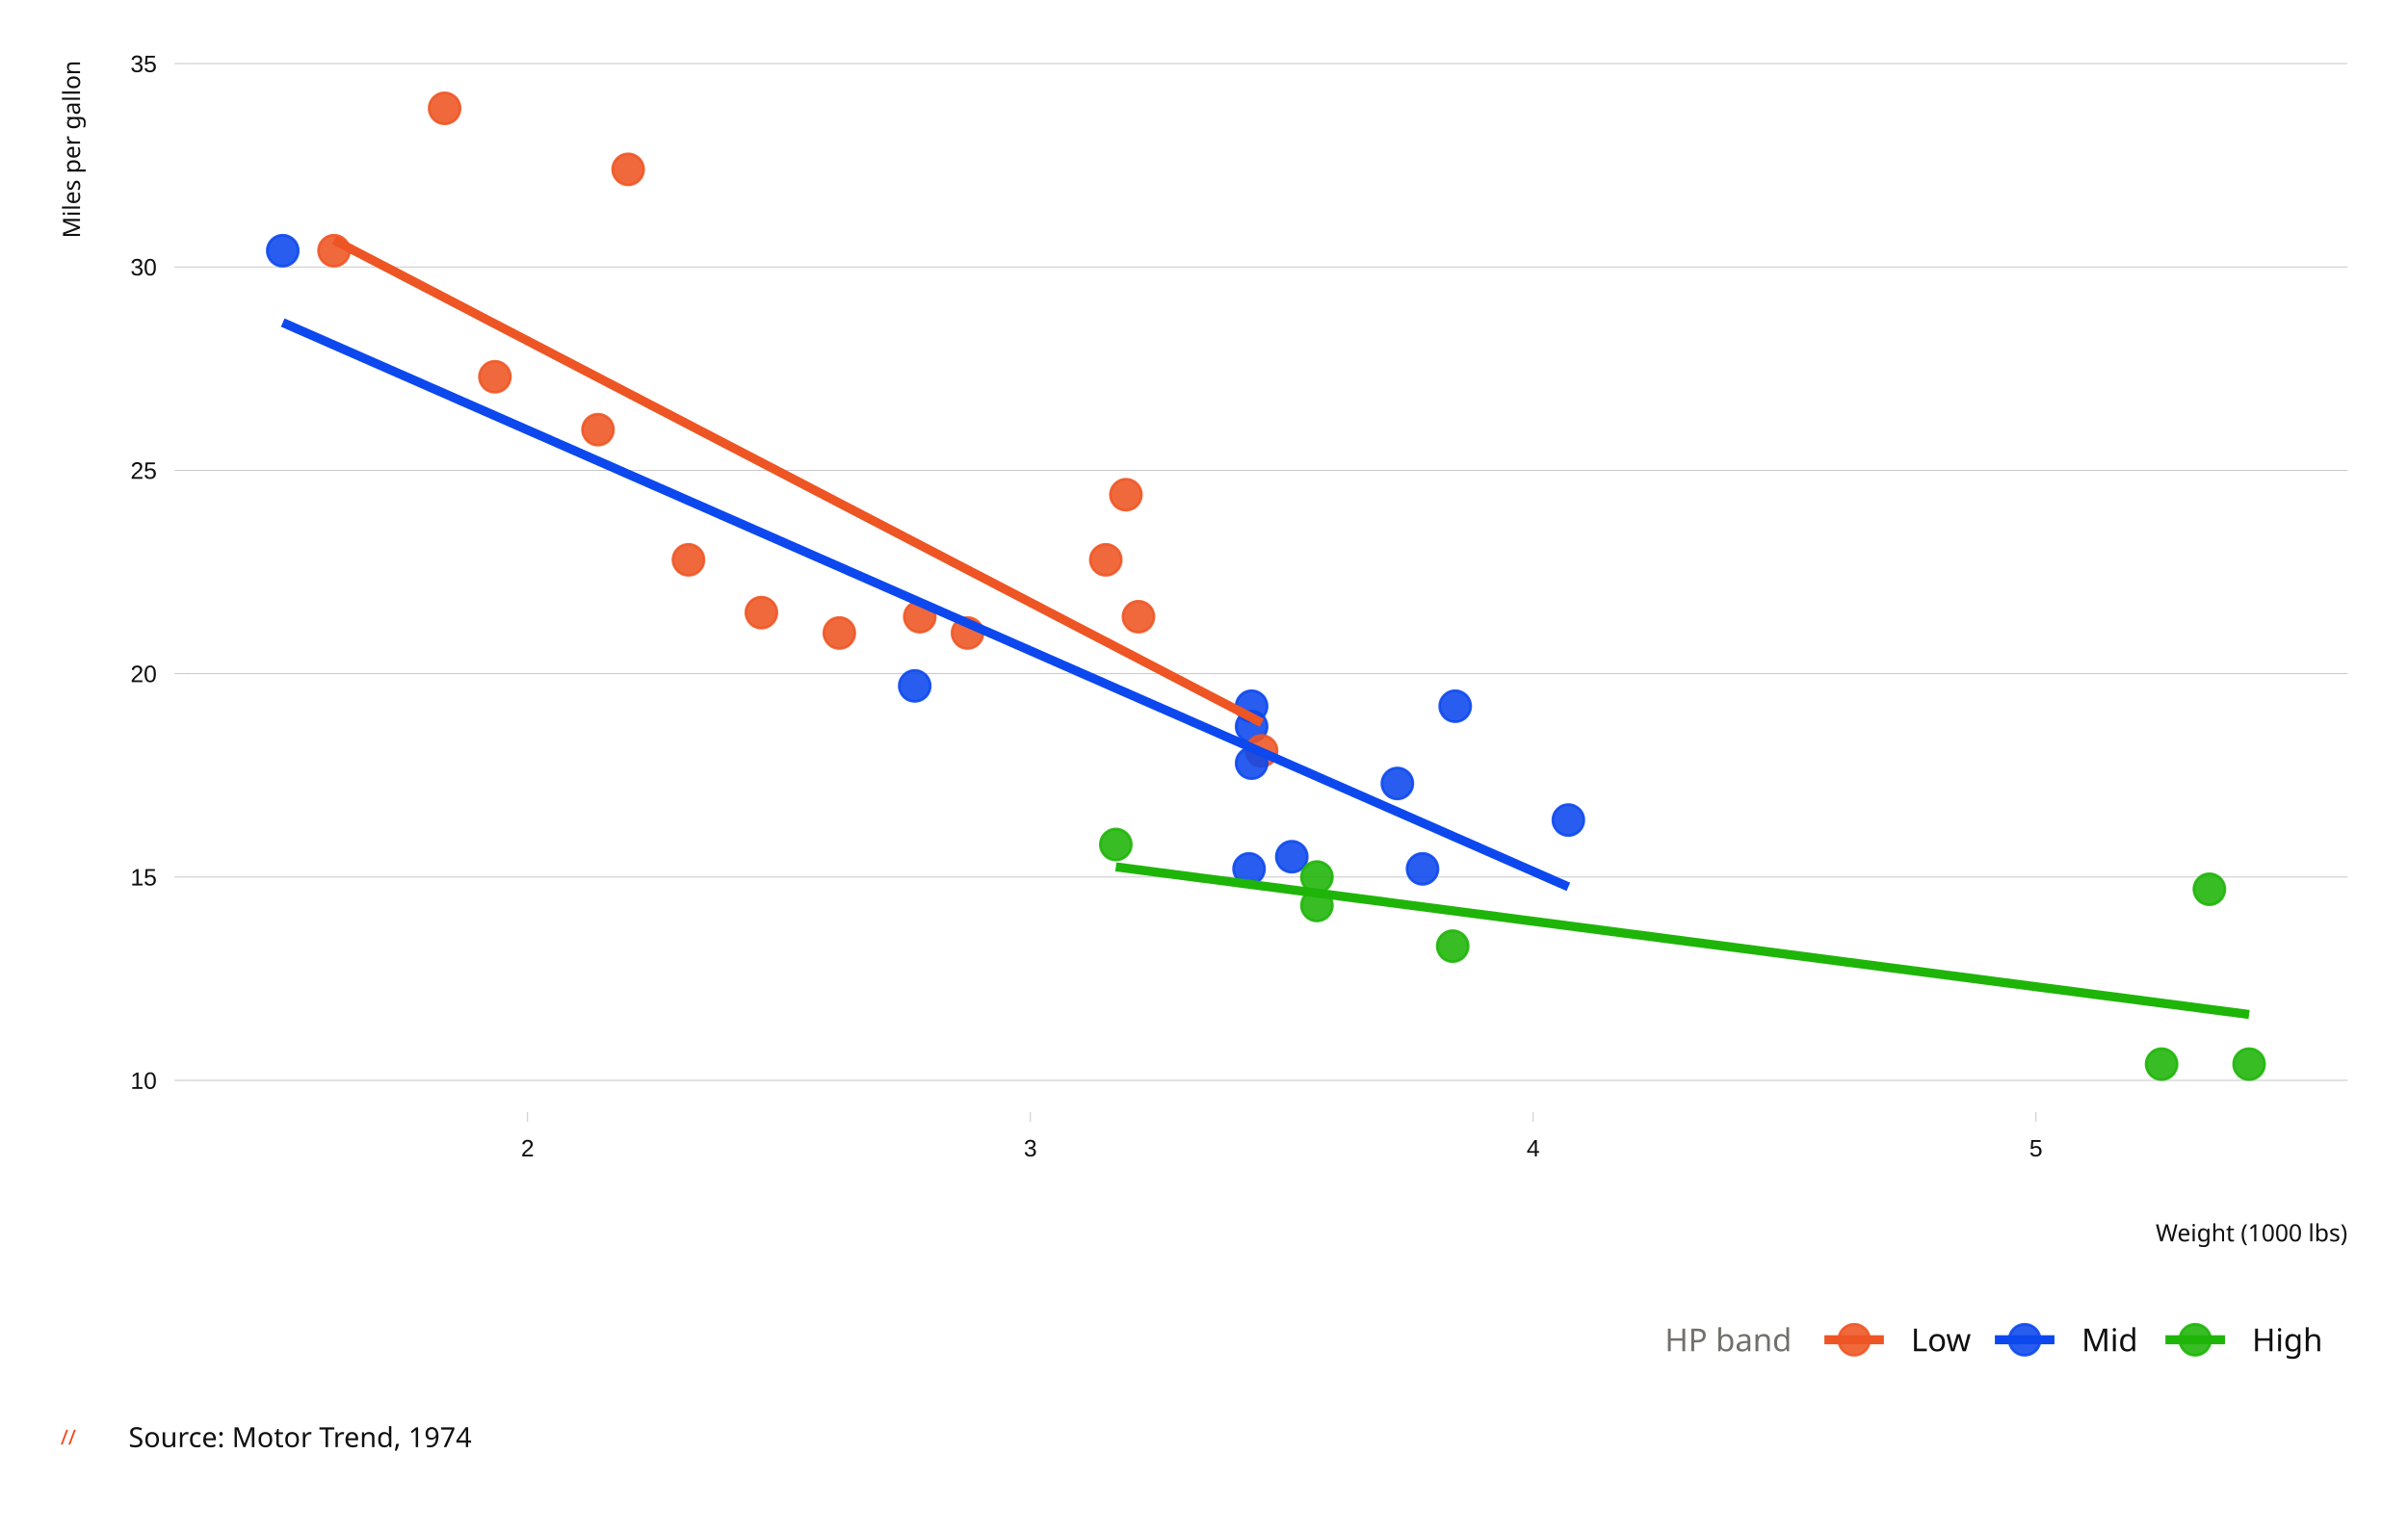
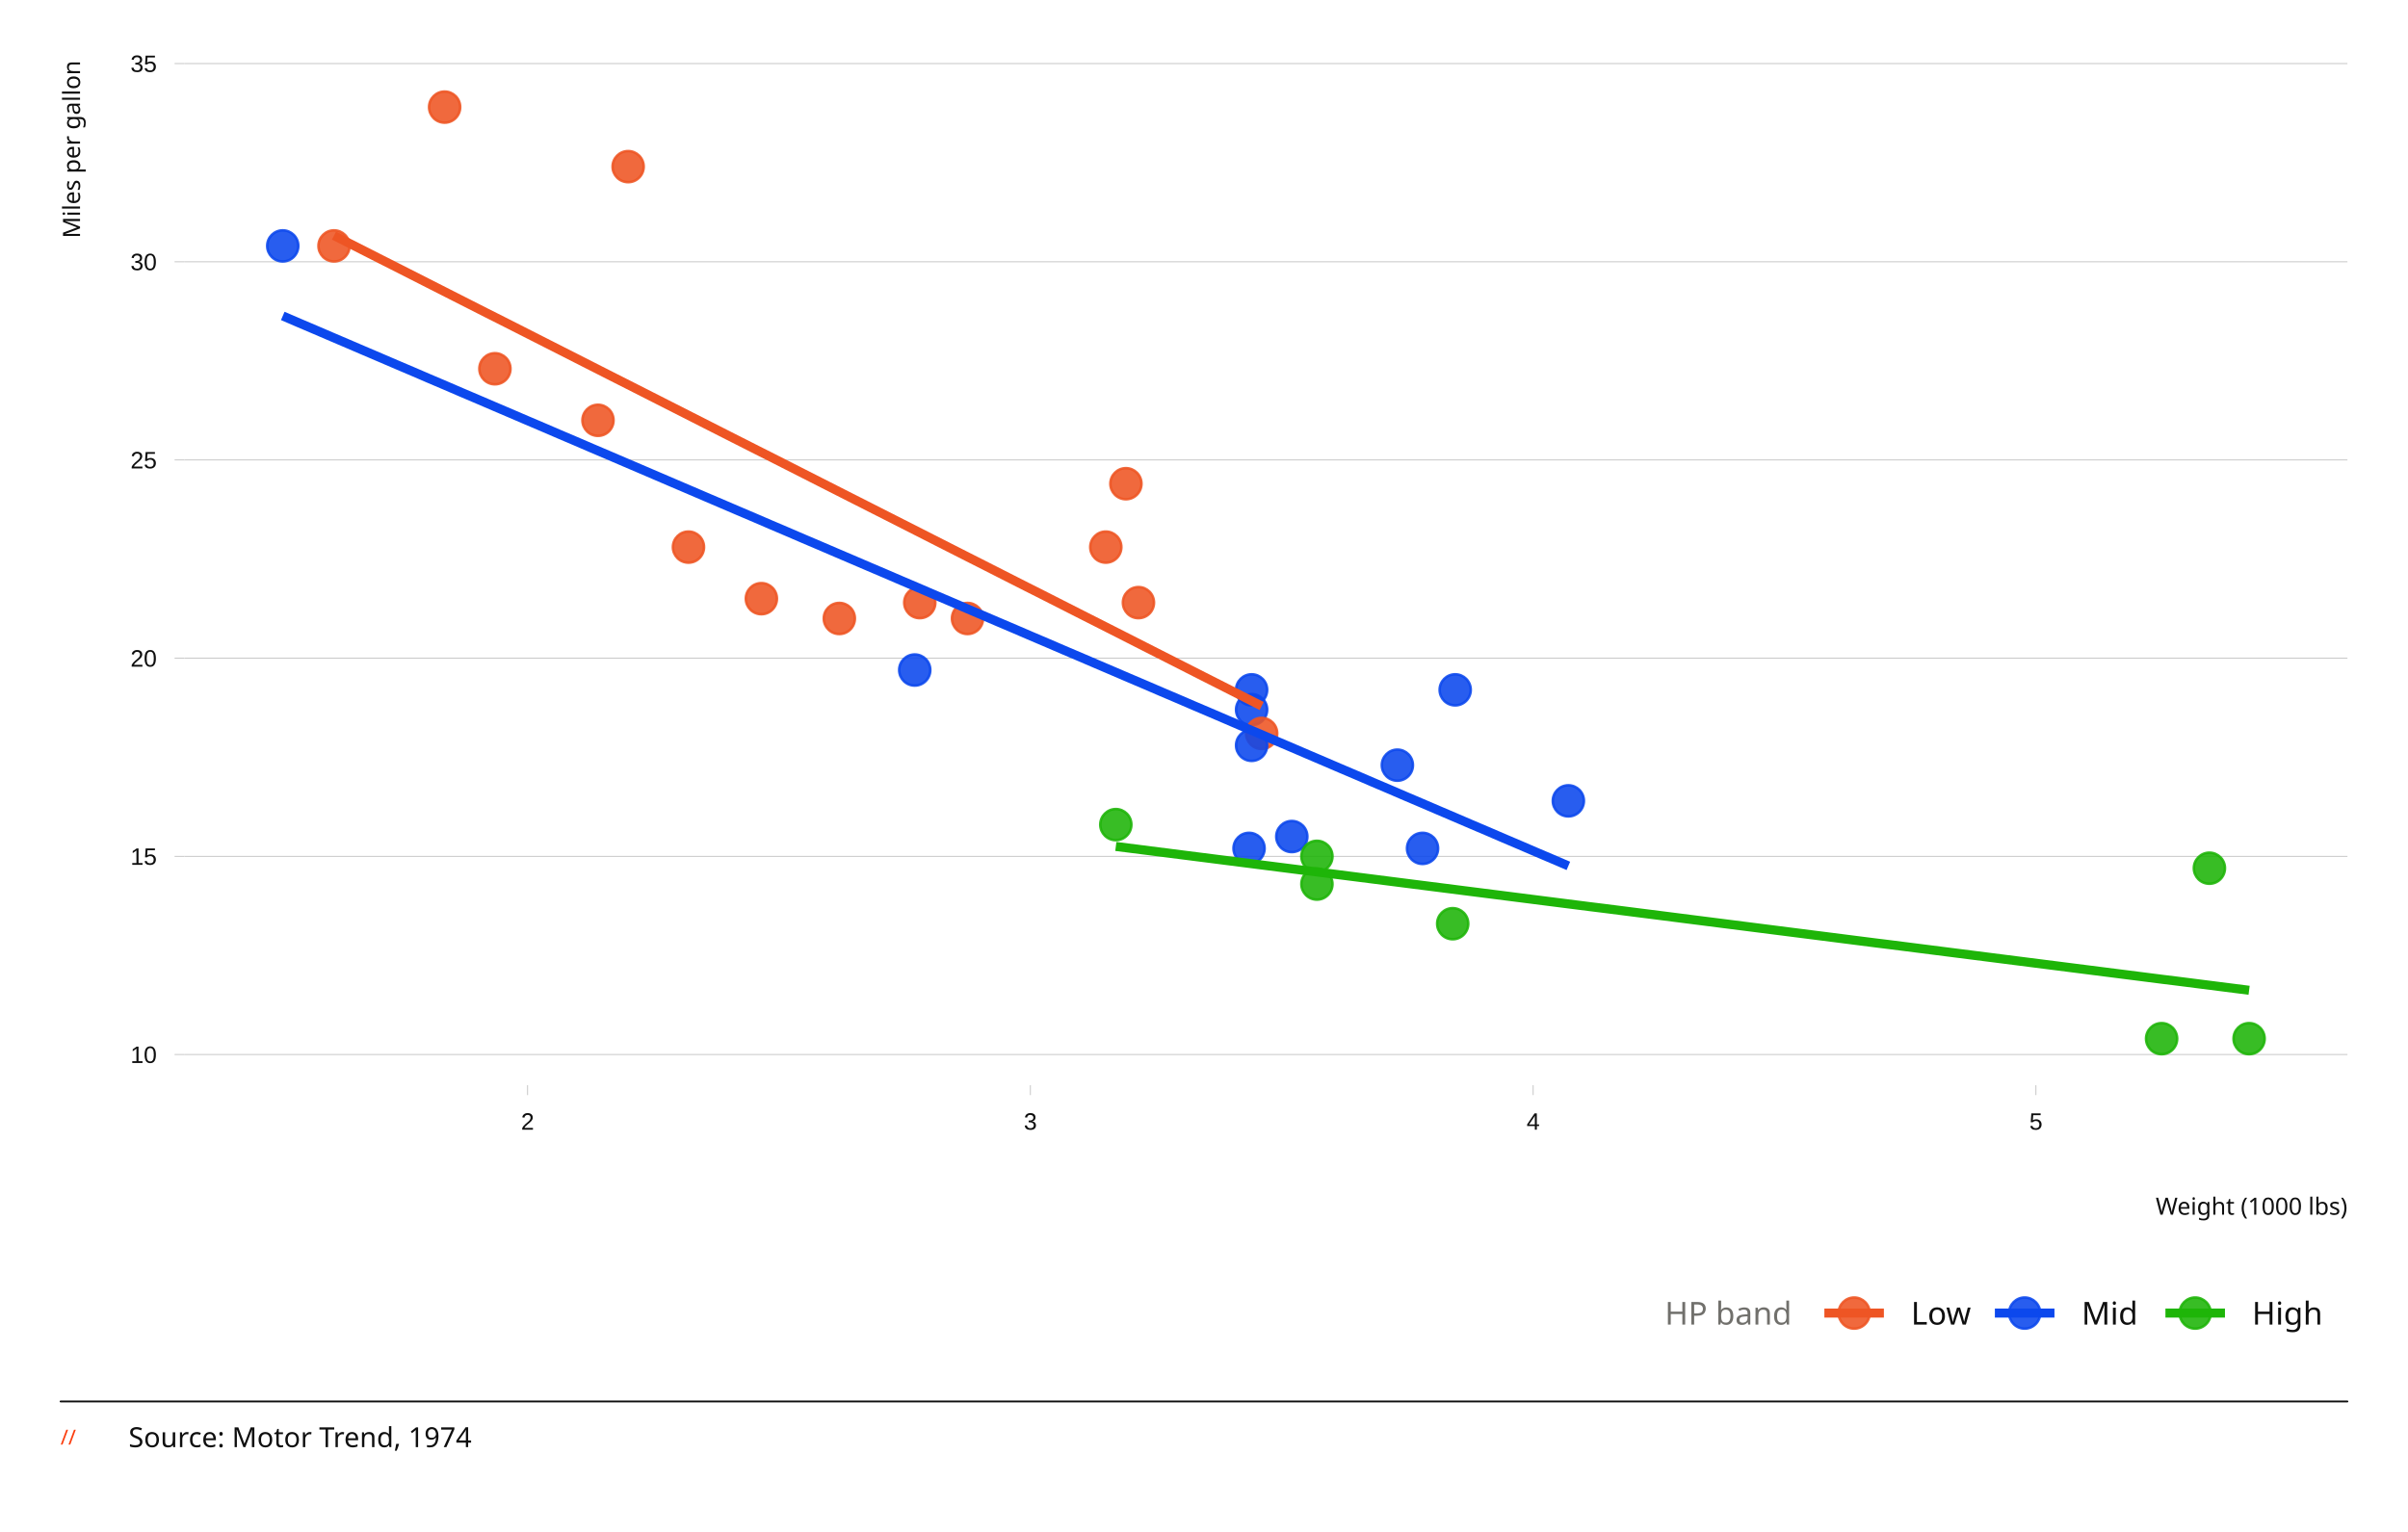
<svg xmlns="http://www.w3.org/2000/svg" width="396.00pt" height="252.00pt" viewBox="0 0 396.00 252.00">
  <g class="svglite">
    <defs>
      <style type="text/css">
    .svglite line, .svglite polyline, .svglite polygon, .svglite path, .svglite rect, .svglite circle {
      fill: none;
      stroke: #000000;
      stroke-linecap: round;
      stroke-linejoin: round;
      stroke-miterlimit: 10.00;
    }
    .svglite text {
      white-space: pre;
    }
    .svglite g.glyphgroup path {
      fill: inherit;
      stroke: none;
    }
  </style>
    </defs>
    <rect width="100%" height="100%" style="stroke: none; fill: none;" />
    <defs>
      <clipPath id="cpMC4wMHwzOTYuMDB8MC4wMHwyNTIuMDA=">
        <rect x="0.00" y="0.00" width="396.00" height="252.00" />
      </clipPath>
    </defs>
    <g clip-path="url(#cpMC4wMHwzOTYuMDB8MC4wMHwyNTIuMDA=)">
-       <rect x="0.00" y="0.00" width="396.00" height="252.00" style="stroke-width: 0.63; stroke: none;" />
+       <rect x="0.00" y="-0" width="396.00" height="252.00" style="stroke-width: 0.63; stroke: none;" />
    </g>
    <defs>
-       <clipPath id="cpMzAuMzN8Mzg2LjA0fDkuOTZ8MTgyLjkx">
-         <rect x="30.33" y="9.96" width="355.71" height="172.95" />
+       <clipPath id="cpMzAuMzN8Mzg2LjA0fDkuOTZ8MTc4LjUy">
+         <rect x="30.33" y="9.96" width="355.71" height="168.56" />
      </clipPath>
    </defs>
-     <g clip-path="url(#cpMzAuMzN8Mzg2LjA0fDkuOTZ8MTgyLjkx)">
-       <rect x="30.33" y="9.96" width="355.71" height="172.95" style="stroke-width: 0.63; stroke: none;" />
-       <polyline points="30.33,177.72 386.04,177.72 " style="stroke-width: 0.15; stroke: #C4C4C4; stroke-linecap: butt;" />
-       <polyline points="30.33,144.27 386.04,144.27 " style="stroke-width: 0.15; stroke: #C4C4C4; stroke-linecap: butt;" />
-       <polyline points="30.33,110.82 386.04,110.82 " style="stroke-width: 0.15; stroke: #C4C4C4; stroke-linecap: butt;" />
-       <polyline points="30.33,77.37 386.04,77.37 " style="stroke-width: 0.15; stroke: #C4C4C4; stroke-linecap: butt;" />
-       <polyline points="30.33,43.92 386.04,43.92 " style="stroke-width: 0.15; stroke: #C4C4C4; stroke-linecap: butt;" />
-       <polyline points="30.33,10.46 386.04,10.46 " style="stroke-width: 0.15; stroke: #C4C4C4; stroke-linecap: butt;" />
-       <circle cx="138.03" cy="104.13" r="2.56" style="stroke-width: 0.42; stroke: #EE5524; stroke-opacity: 0.88; fill: #EE5524; fill-opacity: 0.88;" />
-       <circle cx="159.11" cy="104.13" r="2.56" style="stroke-width: 0.42; stroke: #EE5524; stroke-opacity: 0.88; fill: #EE5524; fill-opacity: 0.88;" />
-       <circle cx="113.22" cy="92.09" r="2.56" style="stroke-width: 0.42; stroke: #EE5524; stroke-opacity: 0.88; fill: #EE5524; fill-opacity: 0.88;" />
-       <circle cx="187.22" cy="101.45" r="2.56" style="stroke-width: 0.42; stroke: #EE5524; stroke-opacity: 0.88; fill: #EE5524; fill-opacity: 0.88;" />
-       <circle cx="205.83" cy="119.52" r="2.56" style="stroke-width: 0.42; stroke: #0C48ED; stroke-opacity: 0.88; fill: #0C48ED; fill-opacity: 0.88;" />
-       <circle cx="207.48" cy="123.53" r="2.56" style="stroke-width: 0.42; stroke: #EE5524; stroke-opacity: 0.88; fill: #EE5524; fill-opacity: 0.88;" />
-       <circle cx="216.57" cy="148.95" r="2.56" style="stroke-width: 0.42; stroke: #1EB508; stroke-opacity: 0.88; fill: #1EB508; fill-opacity: 0.88;" />
-       <circle cx="185.16" cy="81.38" r="2.56" style="stroke-width: 0.42; stroke: #EE5524; stroke-opacity: 0.88; fill: #EE5524; fill-opacity: 0.88;" />
-       <circle cx="181.85" cy="92.09" r="2.56" style="stroke-width: 0.42; stroke: #EE5524; stroke-opacity: 0.88; fill: #EE5524; fill-opacity: 0.88;" />
-       <circle cx="205.83" cy="116.17" r="2.56" style="stroke-width: 0.42; stroke: #0C48ED; stroke-opacity: 0.88; fill: #0C48ED; fill-opacity: 0.88;" />
-       <circle cx="205.83" cy="125.54" r="2.56" style="stroke-width: 0.42; stroke: #0C48ED; stroke-opacity: 0.88; fill: #0C48ED; fill-opacity: 0.88;" />
-       <circle cx="257.92" cy="134.90" r="2.56" style="stroke-width: 0.42; stroke: #0C48ED; stroke-opacity: 0.88; fill: #0C48ED; fill-opacity: 0.88;" />
-       <circle cx="229.80" cy="128.88" r="2.56" style="stroke-width: 0.42; stroke: #0C48ED; stroke-opacity: 0.88; fill: #0C48ED; fill-opacity: 0.88;" />
-       <circle cx="233.94" cy="142.93" r="2.56" style="stroke-width: 0.42; stroke: #0C48ED; stroke-opacity: 0.88; fill: #0C48ED; fill-opacity: 0.88;" />
-       <circle cx="355.48" cy="175.05" r="2.56" style="stroke-width: 0.42; stroke: #1EB508; stroke-opacity: 0.88; fill: #1EB508; fill-opacity: 0.88;" />
-       <circle cx="369.87" cy="175.05" r="2.56" style="stroke-width: 0.42; stroke: #1EB508; stroke-opacity: 0.88; fill: #1EB508; fill-opacity: 0.88;" />
-       <circle cx="363.34" cy="146.28" r="2.56" style="stroke-width: 0.42; stroke: #1EB508; stroke-opacity: 0.88; fill: #1EB508; fill-opacity: 0.88;" />
-       <circle cx="103.30" cy="27.86" r="2.56" style="stroke-width: 0.42; stroke: #EE5524; stroke-opacity: 0.88; fill: #EE5524; fill-opacity: 0.88;" />
-       <circle cx="54.93" cy="41.24" r="2.56" style="stroke-width: 0.42; stroke: #EE5524; stroke-opacity: 0.88; fill: #EE5524; fill-opacity: 0.88;" />
-       <circle cx="73.12" cy="17.82" r="2.56" style="stroke-width: 0.42; stroke: #EE5524; stroke-opacity: 0.88; fill: #EE5524; fill-opacity: 0.88;" />
-       <circle cx="125.21" cy="100.78" r="2.56" style="stroke-width: 0.42; stroke: #EE5524; stroke-opacity: 0.88; fill: #EE5524; fill-opacity: 0.88;" />
-       <circle cx="212.44" cy="140.93" r="2.56" style="stroke-width: 0.42; stroke: #0C48ED; stroke-opacity: 0.88; fill: #0C48ED; fill-opacity: 0.88;" />
-       <circle cx="205.41" cy="142.93" r="2.56" style="stroke-width: 0.42; stroke: #0C48ED; stroke-opacity: 0.88; fill: #0C48ED; fill-opacity: 0.88;" />
-       <circle cx="238.90" cy="155.64" r="2.56" style="stroke-width: 0.42; stroke: #1EB508; stroke-opacity: 0.88; fill: #1EB508; fill-opacity: 0.88;" />
-       <circle cx="239.31" cy="116.17" r="2.56" style="stroke-width: 0.42; stroke: #0C48ED; stroke-opacity: 0.88; fill: #0C48ED; fill-opacity: 0.88;" />
-       <circle cx="81.39" cy="61.98" r="2.56" style="stroke-width: 0.42; stroke: #EE5524; stroke-opacity: 0.88; fill: #EE5524; fill-opacity: 0.88;" />
-       <circle cx="98.34" cy="70.68" r="2.56" style="stroke-width: 0.42; stroke: #EE5524; stroke-opacity: 0.88; fill: #EE5524; fill-opacity: 0.88;" />
-       <circle cx="46.50" cy="41.24" r="2.56" style="stroke-width: 0.42; stroke: #0C48ED; stroke-opacity: 0.88; fill: #0C48ED; fill-opacity: 0.88;" />
-       <circle cx="183.50" cy="138.92" r="2.56" style="stroke-width: 0.42; stroke: #1EB508; stroke-opacity: 0.88; fill: #1EB508; fill-opacity: 0.88;" />
-       <circle cx="150.43" cy="112.83" r="2.56" style="stroke-width: 0.42; stroke: #0C48ED; stroke-opacity: 0.88; fill: #0C48ED; fill-opacity: 0.88;" />
-       <circle cx="216.57" cy="144.27" r="2.56" style="stroke-width: 0.42; stroke: #1EB508; stroke-opacity: 0.88; fill: #1EB508; fill-opacity: 0.88;" />
-       <circle cx="151.26" cy="101.45" r="2.56" style="stroke-width: 0.42; stroke: #EE5524; stroke-opacity: 0.88; fill: #EE5524; fill-opacity: 0.88;" />
-       <polyline points="54.93,39.50 56.86,40.50 58.79,41.51 60.72,42.51 62.65,43.52 64.59,44.52 66.52,45.53 68.45,46.53 70.38,47.54 72.31,48.54 74.24,49.55 76.17,50.55 78.10,51.56 80.03,52.57 81.96,53.57 83.90,54.58 85.83,55.58 87.76,56.59 89.69,57.59 91.62,58.60 93.55,59.60 95.48,60.61 97.41,61.61 99.34,62.62 101.27,63.62 103.21,64.63 105.14,65.63 107.07,66.64 109.00,67.64 110.93,68.65 112.86,69.65 114.79,70.66 116.72,71.66 118.65,72.67 120.58,73.67 122.52,74.68 124.45,75.68 126.38,76.69 128.31,77.69 130.24,78.70 132.17,79.70 134.10,80.71 136.03,81.71 137.96,82.72 139.89,83.72 141.83,84.73 143.76,85.73 145.69,86.74 147.62,87.74 149.55,88.75 151.48,89.75 153.41,90.76 155.34,91.76 157.27,92.77 159.20,93.77 161.14,94.78 163.07,95.78 165.00,96.79 166.93,97.79 168.86,98.80 170.79,99.80 172.72,100.81 174.65,101.81 176.58,102.82 178.51,103.82 180.45,104.83 182.38,105.83 184.31,106.84 186.24,107.84 188.17,108.85 190.10,109.85 192.03,110.86 193.96,111.86 195.89,112.87 197.82,113.87 199.76,114.88 201.69,115.88 203.62,116.89 205.55,117.89 207.48,118.90 " style="stroke-width: 1.49; stroke: #EE5524; stroke-linecap: butt;" />
-       <polyline points="46.50,53.06 49.17,54.24 51.85,55.41 54.53,56.59 57.20,57.76 59.88,58.94 62.55,60.11 65.23,61.29 67.91,62.46 70.58,63.64 73.26,64.81 75.93,65.99 78.61,67.16 81.29,68.34 83.96,69.51 86.64,70.69 89.32,71.86 91.99,73.04 94.67,74.21 97.34,75.39 100.02,76.56 102.70,77.74 105.37,78.91 108.05,80.09 110.73,81.26 113.40,82.44 116.08,83.61 118.75,84.79 121.43,85.96 124.11,87.14 126.78,88.31 129.46,89.49 132.13,90.66 134.81,91.84 137.49,93.01 140.16,94.19 142.84,95.36 145.52,96.54 148.19,97.71 150.87,98.89 153.54,100.06 156.22,101.24 158.90,102.41 161.57,103.59 164.25,104.76 166.93,105.94 169.60,107.11 172.28,108.29 174.95,109.46 177.63,110.64 180.31,111.81 182.98,112.99 185.66,114.16 188.34,115.34 191.01,116.51 193.69,117.68 196.36,118.86 199.04,120.03 201.72,121.21 204.39,122.38 207.07,123.56 209.74,124.73 212.42,125.91 215.10,127.08 217.77,128.26 220.45,129.43 223.13,130.61 225.80,131.78 228.48,132.96 231.15,134.13 233.83,135.31 236.51,136.48 239.18,137.66 241.86,138.83 244.54,140.01 247.21,141.18 249.89,142.36 252.56,143.53 255.24,144.71 257.92,145.88 " style="stroke-width: 1.49; stroke: #0C48ED; stroke-linecap: butt;" />
-       <polyline points="183.50,142.60 185.86,142.91 188.22,143.22 190.58,143.53 192.94,143.83 195.30,144.14 197.66,144.45 200.02,144.75 202.37,145.06 204.73,145.37 207.09,145.68 209.45,145.98 211.81,146.29 214.17,146.60 216.53,146.91 218.89,147.21 221.25,147.52 223.61,147.83 225.97,148.13 228.32,148.44 230.68,148.75 233.04,149.06 235.40,149.36 237.76,149.67 240.12,149.98 242.48,150.29 244.84,150.59 247.20,150.90 249.56,151.21 251.91,151.52 254.27,151.82 256.63,152.13 258.99,152.44 261.35,152.74 263.71,153.05 266.07,153.36 268.43,153.67 270.79,153.97 273.15,154.28 275.51,154.59 277.86,154.90 280.22,155.20 282.58,155.51 284.94,155.82 287.30,156.12 289.66,156.43 292.02,156.74 294.38,157.05 296.74,157.35 299.10,157.66 301.46,157.97 303.81,158.28 306.17,158.58 308.53,158.89 310.89,159.20 313.25,159.50 315.61,159.81 317.97,160.12 320.33,160.43 322.69,160.73 325.05,161.04 327.41,161.35 329.76,161.66 332.12,161.96 334.48,162.27 336.84,162.58 339.20,162.88 341.56,163.19 343.92,163.50 346.28,163.81 348.64,164.11 351.00,164.42 353.36,164.73 355.71,165.04 358.07,165.34 360.43,165.65 362.79,165.96 365.15,166.27 367.51,166.57 369.87,166.88 " style="stroke-width: 1.49; stroke: #1EB508; stroke-linecap: butt;" />
+     <g clip-path="url(#cpMzAuMzN8Mzg2LjA0fDkuOTZ8MTc4LjUy)">
+       <rect x="30.33" y="9.96" width="355.71" height="168.56" style="stroke-width: 0.63; stroke: none;" />
+       <polyline points="30.33,173.47 386.04,173.47 " style="stroke-width: 0.15; stroke: #C4C4C4; stroke-linecap: butt;" />
+       <polyline points="30.33,140.87 386.04,140.87 " style="stroke-width: 0.15; stroke: #C4C4C4; stroke-linecap: butt;" />
+       <polyline points="30.33,108.26 386.04,108.26 " style="stroke-width: 0.15; stroke: #C4C4C4; stroke-linecap: butt;" />
+       <polyline points="30.33,75.66 386.04,75.66 " style="stroke-width: 0.15; stroke: #C4C4C4; stroke-linecap: butt;" />
+       <polyline points="30.33,43.06 386.04,43.06 " style="stroke-width: 0.15; stroke: #C4C4C4; stroke-linecap: butt;" />
+       <polyline points="30.33,10.45 386.04,10.45 " style="stroke-width: 0.15; stroke: #C4C4C4; stroke-linecap: butt;" />
+       <circle cx="138.03" cy="101.74" r="2.56" style="stroke-width: 0.42; stroke: #EE5524; stroke-opacity: 0.88; fill: #EE5524; fill-opacity: 0.88;" />
+       <circle cx="159.11" cy="101.74" r="2.56" style="stroke-width: 0.42; stroke: #EE5524; stroke-opacity: 0.88; fill: #EE5524; fill-opacity: 0.88;" />
+       <circle cx="113.22" cy="90.00" r="2.56" style="stroke-width: 0.42; stroke: #EE5524; stroke-opacity: 0.88; fill: #EE5524; fill-opacity: 0.88;" />
+       <circle cx="187.22" cy="99.13" r="2.56" style="stroke-width: 0.42; stroke: #EE5524; stroke-opacity: 0.88; fill: #EE5524; fill-opacity: 0.88;" />
+       <circle cx="205.83" cy="116.74" r="2.56" style="stroke-width: 0.42; stroke: #0C48ED; stroke-opacity: 0.88; fill: #0C48ED; fill-opacity: 0.88;" />
+       <circle cx="207.48" cy="120.65" r="2.56" style="stroke-width: 0.42; stroke: #EE5524; stroke-opacity: 0.88; fill: #EE5524; fill-opacity: 0.88;" />
+       <circle cx="216.57" cy="145.43" r="2.56" style="stroke-width: 0.42; stroke: #1EB508; stroke-opacity: 0.88; fill: #1EB508; fill-opacity: 0.88;" />
+       <circle cx="185.16" cy="79.57" r="2.56" style="stroke-width: 0.42; stroke: #EE5524; stroke-opacity: 0.88; fill: #EE5524; fill-opacity: 0.88;" />
+       <circle cx="181.85" cy="90.00" r="2.56" style="stroke-width: 0.42; stroke: #EE5524; stroke-opacity: 0.88; fill: #EE5524; fill-opacity: 0.88;" />
+       <circle cx="205.83" cy="113.48" r="2.56" style="stroke-width: 0.42; stroke: #0C48ED; stroke-opacity: 0.88; fill: #0C48ED; fill-opacity: 0.88;" />
+       <circle cx="205.83" cy="122.61" r="2.56" style="stroke-width: 0.42; stroke: #0C48ED; stroke-opacity: 0.88; fill: #0C48ED; fill-opacity: 0.88;" />
+       <circle cx="257.92" cy="131.74" r="2.56" style="stroke-width: 0.42; stroke: #0C48ED; stroke-opacity: 0.88; fill: #0C48ED; fill-opacity: 0.88;" />
+       <circle cx="229.80" cy="125.87" r="2.56" style="stroke-width: 0.42; stroke: #0C48ED; stroke-opacity: 0.88; fill: #0C48ED; fill-opacity: 0.88;" />
+       <circle cx="233.94" cy="139.56" r="2.56" style="stroke-width: 0.42; stroke: #0C48ED; stroke-opacity: 0.88; fill: #0C48ED; fill-opacity: 0.88;" />
+       <circle cx="355.48" cy="170.86" r="2.56" style="stroke-width: 0.42; stroke: #1EB508; stroke-opacity: 0.88; fill: #1EB508; fill-opacity: 0.88;" />
+       <circle cx="369.87" cy="170.86" r="2.56" style="stroke-width: 0.42; stroke: #1EB508; stroke-opacity: 0.88; fill: #1EB508; fill-opacity: 0.88;" />
+       <circle cx="363.34" cy="142.82" r="2.56" style="stroke-width: 0.42; stroke: #1EB508; stroke-opacity: 0.88; fill: #1EB508; fill-opacity: 0.88;" />
+       <circle cx="103.30" cy="27.41" r="2.56" style="stroke-width: 0.42; stroke: #EE5524; stroke-opacity: 0.88; fill: #EE5524; fill-opacity: 0.88;" />
+       <circle cx="54.93" cy="40.45" r="2.56" style="stroke-width: 0.42; stroke: #EE5524; stroke-opacity: 0.88; fill: #EE5524; fill-opacity: 0.88;" />
+       <circle cx="73.12" cy="17.62" r="2.56" style="stroke-width: 0.42; stroke: #EE5524; stroke-opacity: 0.88; fill: #EE5524; fill-opacity: 0.88;" />
+       <circle cx="125.21" cy="98.48" r="2.56" style="stroke-width: 0.42; stroke: #EE5524; stroke-opacity: 0.88; fill: #EE5524; fill-opacity: 0.88;" />
+       <circle cx="212.44" cy="137.61" r="2.56" style="stroke-width: 0.42; stroke: #0C48ED; stroke-opacity: 0.88; fill: #0C48ED; fill-opacity: 0.88;" />
+       <circle cx="205.41" cy="139.56" r="2.56" style="stroke-width: 0.42; stroke: #0C48ED; stroke-opacity: 0.88; fill: #0C48ED; fill-opacity: 0.88;" />
+       <circle cx="238.90" cy="151.95" r="2.56" style="stroke-width: 0.42; stroke: #1EB508; stroke-opacity: 0.88; fill: #1EB508; fill-opacity: 0.88;" />
+       <circle cx="239.31" cy="113.48" r="2.56" style="stroke-width: 0.42; stroke: #0C48ED; stroke-opacity: 0.88; fill: #0C48ED; fill-opacity: 0.88;" />
+       <circle cx="81.39" cy="60.66" r="2.56" style="stroke-width: 0.42; stroke: #EE5524; stroke-opacity: 0.88; fill: #EE5524; fill-opacity: 0.88;" />
+       <circle cx="98.34" cy="69.14" r="2.56" style="stroke-width: 0.42; stroke: #EE5524; stroke-opacity: 0.88; fill: #EE5524; fill-opacity: 0.88;" />
+       <circle cx="46.50" cy="40.45" r="2.56" style="stroke-width: 0.42; stroke: #0C48ED; stroke-opacity: 0.88; fill: #0C48ED; fill-opacity: 0.88;" />
+       <circle cx="183.50" cy="135.65" r="2.56" style="stroke-width: 0.42; stroke: #1EB508; stroke-opacity: 0.88; fill: #1EB508; fill-opacity: 0.88;" />
+       <circle cx="150.43" cy="110.22" r="2.56" style="stroke-width: 0.42; stroke: #0C48ED; stroke-opacity: 0.88; fill: #0C48ED; fill-opacity: 0.88;" />
+       <circle cx="216.57" cy="140.87" r="2.56" style="stroke-width: 0.42; stroke: #1EB508; stroke-opacity: 0.88; fill: #1EB508; fill-opacity: 0.88;" />
+       <circle cx="151.26" cy="99.13" r="2.56" style="stroke-width: 0.42; stroke: #EE5524; stroke-opacity: 0.88; fill: #EE5524; fill-opacity: 0.88;" />
+       <polyline points="54.93,38.75 56.86,39.73 58.79,40.71 60.72,41.69 62.65,42.67 64.59,43.65 66.52,44.63 68.45,45.61 70.38,46.59 72.31,47.57 74.24,48.55 76.17,49.53 78.10,50.51 80.03,51.49 81.96,52.46 83.90,53.44 85.83,54.42 87.76,55.40 89.69,56.38 91.62,57.36 93.55,58.34 95.48,59.32 97.41,60.30 99.34,61.28 101.27,62.26 103.21,63.24 105.14,64.22 107.07,65.20 109.00,66.18 110.93,67.16 112.86,68.14 114.79,69.12 116.72,70.10 118.65,71.08 120.58,72.06 122.52,73.04 124.45,74.02 126.38,74.99 128.31,75.97 130.24,76.95 132.17,77.93 134.10,78.91 136.03,79.89 137.96,80.87 139.89,81.85 141.83,82.83 143.76,83.81 145.69,84.79 147.62,85.77 149.55,86.75 151.48,87.73 153.41,88.71 155.34,89.69 157.27,90.67 159.20,91.65 161.14,92.63 163.07,93.61 165.00,94.59 166.93,95.57 168.86,96.55 170.79,97.52 172.72,98.50 174.65,99.48 176.58,100.46 178.51,101.44 180.45,102.42 182.38,103.40 184.31,104.38 186.24,105.36 188.17,106.34 190.10,107.32 192.03,108.30 193.96,109.28 195.89,110.26 197.82,111.24 199.76,112.22 201.69,113.20 203.62,114.18 205.55,115.16 207.48,116.14 " style="stroke-width: 1.49; stroke: #EE5524; stroke-linecap: butt;" />
+       <polyline points="46.50,51.97 49.17,53.12 51.85,54.26 54.53,55.41 57.20,56.55 59.88,57.70 62.55,58.84 65.23,59.99 67.91,61.13 70.58,62.28 73.26,63.42 75.93,64.57 78.61,65.71 81.29,66.86 83.96,68.00 86.64,69.15 89.32,70.29 91.99,71.44 94.67,72.58 97.34,73.73 100.02,74.87 102.70,76.02 105.37,77.16 108.05,78.31 110.73,79.46 113.40,80.60 116.08,81.75 118.75,82.89 121.43,84.04 124.11,85.18 126.78,86.33 129.46,87.47 132.13,88.62 134.81,89.76 137.49,90.91 140.16,92.05 142.84,93.20 145.52,94.34 148.19,95.49 150.87,96.63 153.54,97.78 156.22,98.92 158.90,100.07 161.57,101.21 164.25,102.36 166.93,103.50 169.60,104.65 172.28,105.79 174.95,106.94 177.63,108.08 180.31,109.23 182.98,110.37 185.66,111.52 188.34,112.66 191.01,113.81 193.69,114.95 196.36,116.10 199.04,117.24 201.72,118.39 204.39,119.54 207.07,120.68 209.74,121.83 212.42,122.97 215.10,124.12 217.77,125.26 220.45,126.41 223.13,127.55 225.80,128.70 228.48,129.84 231.15,130.99 233.83,132.13 236.51,133.28 239.18,134.42 241.86,135.57 244.54,136.71 247.21,137.86 249.89,139.00 252.56,140.15 255.24,141.29 257.92,142.44 " style="stroke-width: 1.49; stroke: #0C48ED; stroke-linecap: butt;" />
+       <polyline points="183.50,139.24 185.86,139.54 188.22,139.84 190.58,140.14 192.94,140.44 195.30,140.74 197.66,141.04 200.02,141.34 202.37,141.64 204.73,141.94 207.09,142.24 209.45,142.54 211.81,142.84 214.17,143.14 216.53,143.43 218.89,143.73 221.25,144.03 223.61,144.33 225.97,144.63 228.32,144.93 230.68,145.23 233.04,145.53 235.40,145.83 237.76,146.13 240.12,146.43 242.48,146.73 244.84,147.03 247.20,147.33 249.56,147.63 251.91,147.93 254.27,148.23 256.63,148.53 258.99,148.83 261.35,149.13 263.71,149.42 266.07,149.72 268.43,150.02 270.79,150.32 273.15,150.62 275.51,150.92 277.86,151.22 280.22,151.52 282.58,151.82 284.94,152.12 287.30,152.42 289.66,152.72 292.02,153.02 294.38,153.32 296.74,153.62 299.10,153.92 301.46,154.22 303.81,154.52 306.17,154.82 308.53,155.12 310.89,155.41 313.25,155.71 315.61,156.01 317.97,156.31 320.33,156.61 322.69,156.91 325.05,157.21 327.41,157.51 329.76,157.81 332.12,158.11 334.48,158.41 336.84,158.71 339.20,159.01 341.56,159.31 343.92,159.61 346.28,159.91 348.64,160.21 351.00,160.51 353.36,160.81 355.71,161.11 358.07,161.40 360.43,161.70 362.79,162.00 365.15,162.30 367.51,162.60 369.87,162.90 " style="stroke-width: 1.49; stroke: #1EB508; stroke-linecap: butt;" />
    </g>
    <g clip-path="url(#cpMC4wMHwzOTYuMDB8MC4wMHwyNTIuMDA=)">
-       <text x="25.79" y="179.12" text-anchor="end" style="font-size: 3.90px;fill: #0F0F0F; font-family: &quot;Arial&quot;;" textLength="4.31px" lengthAdjust="spacingAndGlyphs">10</text>
-       <text x="25.79" y="145.66" text-anchor="end" style="font-size: 3.90px;fill: #0F0F0F; font-family: &quot;Arial&quot;;" textLength="4.31px" lengthAdjust="spacingAndGlyphs">15</text>
-       <text x="25.79" y="112.21" text-anchor="end" style="font-size: 3.90px;fill: #0F0F0F; font-family: &quot;Arial&quot;;" textLength="4.31px" lengthAdjust="spacingAndGlyphs">20</text>
-       <text x="25.79" y="78.76" text-anchor="end" style="font-size: 3.90px;fill: #0F0F0F; font-family: &quot;Arial&quot;;" textLength="4.31px" lengthAdjust="spacingAndGlyphs">25</text>
-       <text x="25.79" y="45.31" text-anchor="end" style="font-size: 3.90px;fill: #0F0F0F; font-family: &quot;Arial&quot;;" textLength="4.31px" lengthAdjust="spacingAndGlyphs">30</text>
-       <text x="25.79" y="11.86" text-anchor="end" style="font-size: 3.90px;fill: #0F0F0F; font-family: &quot;Arial&quot;;" textLength="4.31px" lengthAdjust="spacingAndGlyphs">35</text>
-       <polyline points="28.71,177.72 30.33,177.72 " style="stroke-width: 0.15; stroke: #C4C4C4; stroke-linecap: butt;" />
-       <polyline points="28.71,144.27 30.33,144.27 " style="stroke-width: 0.15; stroke: #C4C4C4; stroke-linecap: butt;" />
-       <polyline points="28.71,110.82 30.33,110.82 " style="stroke-width: 0.15; stroke: #C4C4C4; stroke-linecap: butt;" />
-       <polyline points="28.71,77.37 30.33,77.37 " style="stroke-width: 0.15; stroke: #C4C4C4; stroke-linecap: butt;" />
-       <polyline points="28.71,43.92 30.33,43.92 " style="stroke-width: 0.15; stroke: #C4C4C4; stroke-linecap: butt;" />
-       <polyline points="28.71,10.46 30.33,10.46 " style="stroke-width: 0.15; stroke: #C4C4C4; stroke-linecap: butt;" />
-       <polyline points="86.76,184.53 86.76,182.91 " style="stroke-width: 0.15; stroke: #C4C4C4; stroke-linecap: butt;" />
-       <polyline points="169.45,184.53 169.45,182.91 " style="stroke-width: 0.15; stroke: #C4C4C4; stroke-linecap: butt;" />
-       <polyline points="252.13,184.53 252.13,182.91 " style="stroke-width: 0.15; stroke: #C4C4C4; stroke-linecap: butt;" />
-       <polyline points="334.81,184.53 334.81,182.91 " style="stroke-width: 0.15; stroke: #C4C4C4; stroke-linecap: butt;" />
-       <text x="86.76" y="190.23" text-anchor="middle" style="font-size: 3.90px;fill: #0F0F0F; font-family: &quot;Arial&quot;;" textLength="2.16px" lengthAdjust="spacingAndGlyphs">2</text>
-       <text x="169.45" y="190.23" text-anchor="middle" style="font-size: 3.90px;fill: #0F0F0F; font-family: &quot;Arial&quot;;" textLength="2.16px" lengthAdjust="spacingAndGlyphs">3</text>
-       <text x="252.13" y="190.23" text-anchor="middle" style="font-size: 3.90px;fill: #0F0F0F; font-family: &quot;Arial&quot;;" textLength="2.16px" lengthAdjust="spacingAndGlyphs">4</text>
-       <text x="334.81" y="190.23" text-anchor="middle" style="font-size: 3.90px;fill: #0F0F0F; font-family: &quot;Arial&quot;;" textLength="2.16px" lengthAdjust="spacingAndGlyphs">5</text>
-       <text x="386.04" y="204.20" text-anchor="end" style="font-size: 3.90px; font-weight: 100;fill: #0F0F0F; font-family: &quot;JetBrains Mono&quot;;" textLength="39.58px" lengthAdjust="spacingAndGlyphs">Weight (1000 lbs)</text>
+       <text x="25.79" y="174.86" text-anchor="end" style="font-size: 3.90px;fill: #0F0F0F; font-family: &quot;Arial&quot;;" textLength="4.31px" lengthAdjust="spacingAndGlyphs">10</text>
+       <text x="25.79" y="142.26" text-anchor="end" style="font-size: 3.90px;fill: #0F0F0F; font-family: &quot;Arial&quot;;" textLength="4.31px" lengthAdjust="spacingAndGlyphs">15</text>
+       <text x="25.79" y="109.66" text-anchor="end" style="font-size: 3.90px;fill: #0F0F0F; font-family: &quot;Arial&quot;;" textLength="4.31px" lengthAdjust="spacingAndGlyphs">20</text>
+       <text x="25.79" y="77.05" text-anchor="end" style="font-size: 3.90px;fill: #0F0F0F; font-family: &quot;Arial&quot;;" textLength="4.31px" lengthAdjust="spacingAndGlyphs">25</text>
+       <text x="25.79" y="44.45" text-anchor="end" style="font-size: 3.90px;fill: #0F0F0F; font-family: &quot;Arial&quot;;" textLength="4.31px" lengthAdjust="spacingAndGlyphs">30</text>
+       <text x="25.79" y="11.84" text-anchor="end" style="font-size: 3.90px;fill: #0F0F0F; font-family: &quot;Arial&quot;;" textLength="4.31px" lengthAdjust="spacingAndGlyphs">35</text>
+       <polyline points="28.71,173.47 30.33,173.47 " style="stroke-width: 0.15; stroke: #C4C4C4; stroke-linecap: butt;" />
+       <polyline points="28.71,140.87 30.33,140.87 " style="stroke-width: 0.15; stroke: #C4C4C4; stroke-linecap: butt;" />
+       <polyline points="28.71,108.26 30.33,108.26 " style="stroke-width: 0.15; stroke: #C4C4C4; stroke-linecap: butt;" />
+       <polyline points="28.71,75.66 30.33,75.66 " style="stroke-width: 0.15; stroke: #C4C4C4; stroke-linecap: butt;" />
+       <polyline points="28.71,43.06 30.33,43.06 " style="stroke-width: 0.15; stroke: #C4C4C4; stroke-linecap: butt;" />
+       <polyline points="28.71,10.45 30.33,10.45 " style="stroke-width: 0.15; stroke: #C4C4C4; stroke-linecap: butt;" />
+       <polyline points="86.76,180.14 86.76,178.52 " style="stroke-width: 0.15; stroke: #C4C4C4; stroke-linecap: butt;" />
+       <polyline points="169.45,180.14 169.45,178.52 " style="stroke-width: 0.15; stroke: #C4C4C4; stroke-linecap: butt;" />
+       <polyline points="252.13,180.14 252.13,178.52 " style="stroke-width: 0.15; stroke: #C4C4C4; stroke-linecap: butt;" />
+       <polyline points="334.81,180.14 334.81,178.52 " style="stroke-width: 0.15; stroke: #C4C4C4; stroke-linecap: butt;" />
+       <text x="86.76" y="185.84" text-anchor="middle" style="font-size: 3.90px;fill: #0F0F0F; font-family: &quot;Arial&quot;;" textLength="2.16px" lengthAdjust="spacingAndGlyphs">2</text>
+       <text x="169.45" y="185.84" text-anchor="middle" style="font-size: 3.90px;fill: #0F0F0F; font-family: &quot;Arial&quot;;" textLength="2.16px" lengthAdjust="spacingAndGlyphs">3</text>
+       <text x="252.13" y="185.84" text-anchor="middle" style="font-size: 3.90px;fill: #0F0F0F; font-family: &quot;Arial&quot;;" textLength="2.16px" lengthAdjust="spacingAndGlyphs">4</text>
+       <text x="334.81" y="185.84" text-anchor="middle" style="font-size: 3.90px;fill: #0F0F0F; font-family: &quot;Arial&quot;;" textLength="2.16px" lengthAdjust="spacingAndGlyphs">5</text>
+       <text x="386.04" y="199.82" text-anchor="end" style="font-size: 3.90px; font-weight: 100;fill: #0F0F0F; font-family: &quot;JetBrains Mono&quot;;" textLength="39.58px" lengthAdjust="spacingAndGlyphs">Weight (1000 lbs)</text>
      <text transform="translate(13.16,9.96) rotate(-90)" text-anchor="end" style="font-size: 3.90px; font-weight: 100;fill: #0F0F0F; font-family: &quot;JetBrains Mono&quot;;" textLength="37.25px" lengthAdjust="spacingAndGlyphs">Miles per gallon</text>
-       <rect x="270.56" y="211.03" width="115.48" height="18.72" style="stroke-width: 0.75; stroke: none;" />
-       <rect x="270.56" y="211.03" width="115.48" height="18.72" style="stroke-width: 0.63; stroke: none;" />
-       <text x="273.79" y="222.28" style="font-size: 5.20px;fill: #71706C; font-family: &quot;JetBrains Mono&quot;;" textLength="21.77px" lengthAdjust="spacingAndGlyphs">HP band</text>
-       <rect x="298.80" y="214.27" width="12.24" height="12.24" style="stroke-width: 0.63; stroke: none;" />
-       <circle cx="304.92" cy="220.39" r="2.56" style="stroke-width: 0.42; stroke: #EE5524; stroke-opacity: 0.88; fill: #EE5524; fill-opacity: 0.88;" />
-       <line x1="300.02" y1="220.39" x2="309.81" y2="220.39" style="stroke-width: 1.49; stroke: #EE5524; stroke-linecap: butt;" />
-       <rect x="326.84" y="214.27" width="12.24" height="12.24" style="stroke-width: 0.63; stroke: none;" />
-       <circle cx="332.96" cy="220.39" r="2.56" style="stroke-width: 0.42; stroke: #0C48ED; stroke-opacity: 0.88; fill: #0C48ED; fill-opacity: 0.88;" />
-       <line x1="328.06" y1="220.39" x2="337.86" y2="220.39" style="stroke-width: 1.49; stroke: #0C48ED; stroke-linecap: butt;" />
-       <rect x="354.88" y="214.27" width="12.24" height="12.24" style="stroke-width: 0.63; stroke: none;" />
-       <circle cx="361.00" cy="220.39" r="2.56" style="stroke-width: 0.42; stroke: #1EB508; stroke-opacity: 0.88; fill: #1EB508; fill-opacity: 0.88;" />
-       <line x1="356.11" y1="220.39" x2="365.90" y2="220.39" style="stroke-width: 1.49; stroke: #1EB508; stroke-linecap: butt;" />
-       <text x="314.27" y="222.28" style="font-size: 5.20px;fill: #0F0F0F; font-family: &quot;JetBrains Mono&quot;;" textLength="9.33px" lengthAdjust="spacingAndGlyphs">Low</text>
-       <text x="342.32" y="222.28" style="font-size: 5.20px;fill: #0F0F0F; font-family: &quot;JetBrains Mono&quot;;" textLength="9.33px" lengthAdjust="spacingAndGlyphs">Mid</text>
-       <text x="370.36" y="222.28" style="font-size: 5.20px;fill: #0F0F0F; font-family: &quot;JetBrains Mono&quot;;" textLength="12.44px" lengthAdjust="spacingAndGlyphs">High</text>
+       <rect x="270.56" y="206.65" width="115.48" height="18.72" style="stroke-width: 0.75; stroke: none;" />
+       <rect x="270.56" y="206.65" width="115.48" height="18.72" style="stroke-width: 0.63; stroke: none;" />
+       <text x="273.79" y="217.90" style="font-size: 5.20px;fill: #71706C; font-family: &quot;JetBrains Mono&quot;;" textLength="21.77px" lengthAdjust="spacingAndGlyphs">HP band</text>
+       <rect x="298.80" y="209.88" width="12.24" height="12.24" style="stroke-width: 0.63; stroke: none;" />
+       <circle cx="304.92" cy="216.00" r="2.56" style="stroke-width: 0.42; stroke: #EE5524; stroke-opacity: 0.88; fill: #EE5524; fill-opacity: 0.88;" />
+       <line x1="300.02" y1="216.00" x2="309.81" y2="216.00" style="stroke-width: 1.49; stroke: #EE5524; stroke-linecap: butt;" />
+       <rect x="326.84" y="209.88" width="12.24" height="12.24" style="stroke-width: 0.63; stroke: none;" />
+       <circle cx="332.96" cy="216.00" r="2.56" style="stroke-width: 0.42; stroke: #0C48ED; stroke-opacity: 0.88; fill: #0C48ED; fill-opacity: 0.88;" />
+       <line x1="328.06" y1="216.00" x2="337.86" y2="216.00" style="stroke-width: 1.49; stroke: #0C48ED; stroke-linecap: butt;" />
+       <rect x="354.88" y="209.88" width="12.24" height="12.24" style="stroke-width: 0.63; stroke: none;" />
+       <circle cx="361.00" cy="216.00" r="2.56" style="stroke-width: 0.42; stroke: #1EB508; stroke-opacity: 0.88; fill: #1EB508; fill-opacity: 0.88;" />
+       <line x1="356.11" y1="216.00" x2="365.90" y2="216.00" style="stroke-width: 1.49; stroke: #1EB508; stroke-linecap: butt;" />
+       <text x="314.27" y="217.90" style="font-size: 5.20px;fill: #0F0F0F; font-family: &quot;JetBrains Mono&quot;;" textLength="9.33px" lengthAdjust="spacingAndGlyphs">Low</text>
+       <text x="342.32" y="217.90" style="font-size: 5.20px;fill: #0F0F0F; font-family: &quot;JetBrains Mono&quot;;" textLength="9.33px" lengthAdjust="spacingAndGlyphs">Mid</text>
+       <text x="370.36" y="217.90" style="font-size: 5.20px;fill: #0F0F0F; font-family: &quot;JetBrains Mono&quot;;" textLength="12.44px" lengthAdjust="spacingAndGlyphs">High</text>
      <text x="9.96" y="237.63" style="font-size: 3.41px; font-weight: 100;fill: #FB3D0E; font-family: &quot;JetBrains Mono&quot;;" textLength="8.19px" lengthAdjust="spacingAndGlyphs">//  </text>
      <text x="21.14" y="238.05" style="font-size: 4.55px; font-weight: 100;fill: #0F0F0F; font-family: &quot;JetBrains Mono&quot;;" textLength="68.36px" lengthAdjust="spacingAndGlyphs">Source: Motor Trend, 1974</text>
+       <polyline points="9.96,230.54 386.04,230.54 " style="stroke-width: 0.30; stroke: #0F0F0F;" />
    </g>
  </g>
</svg>
